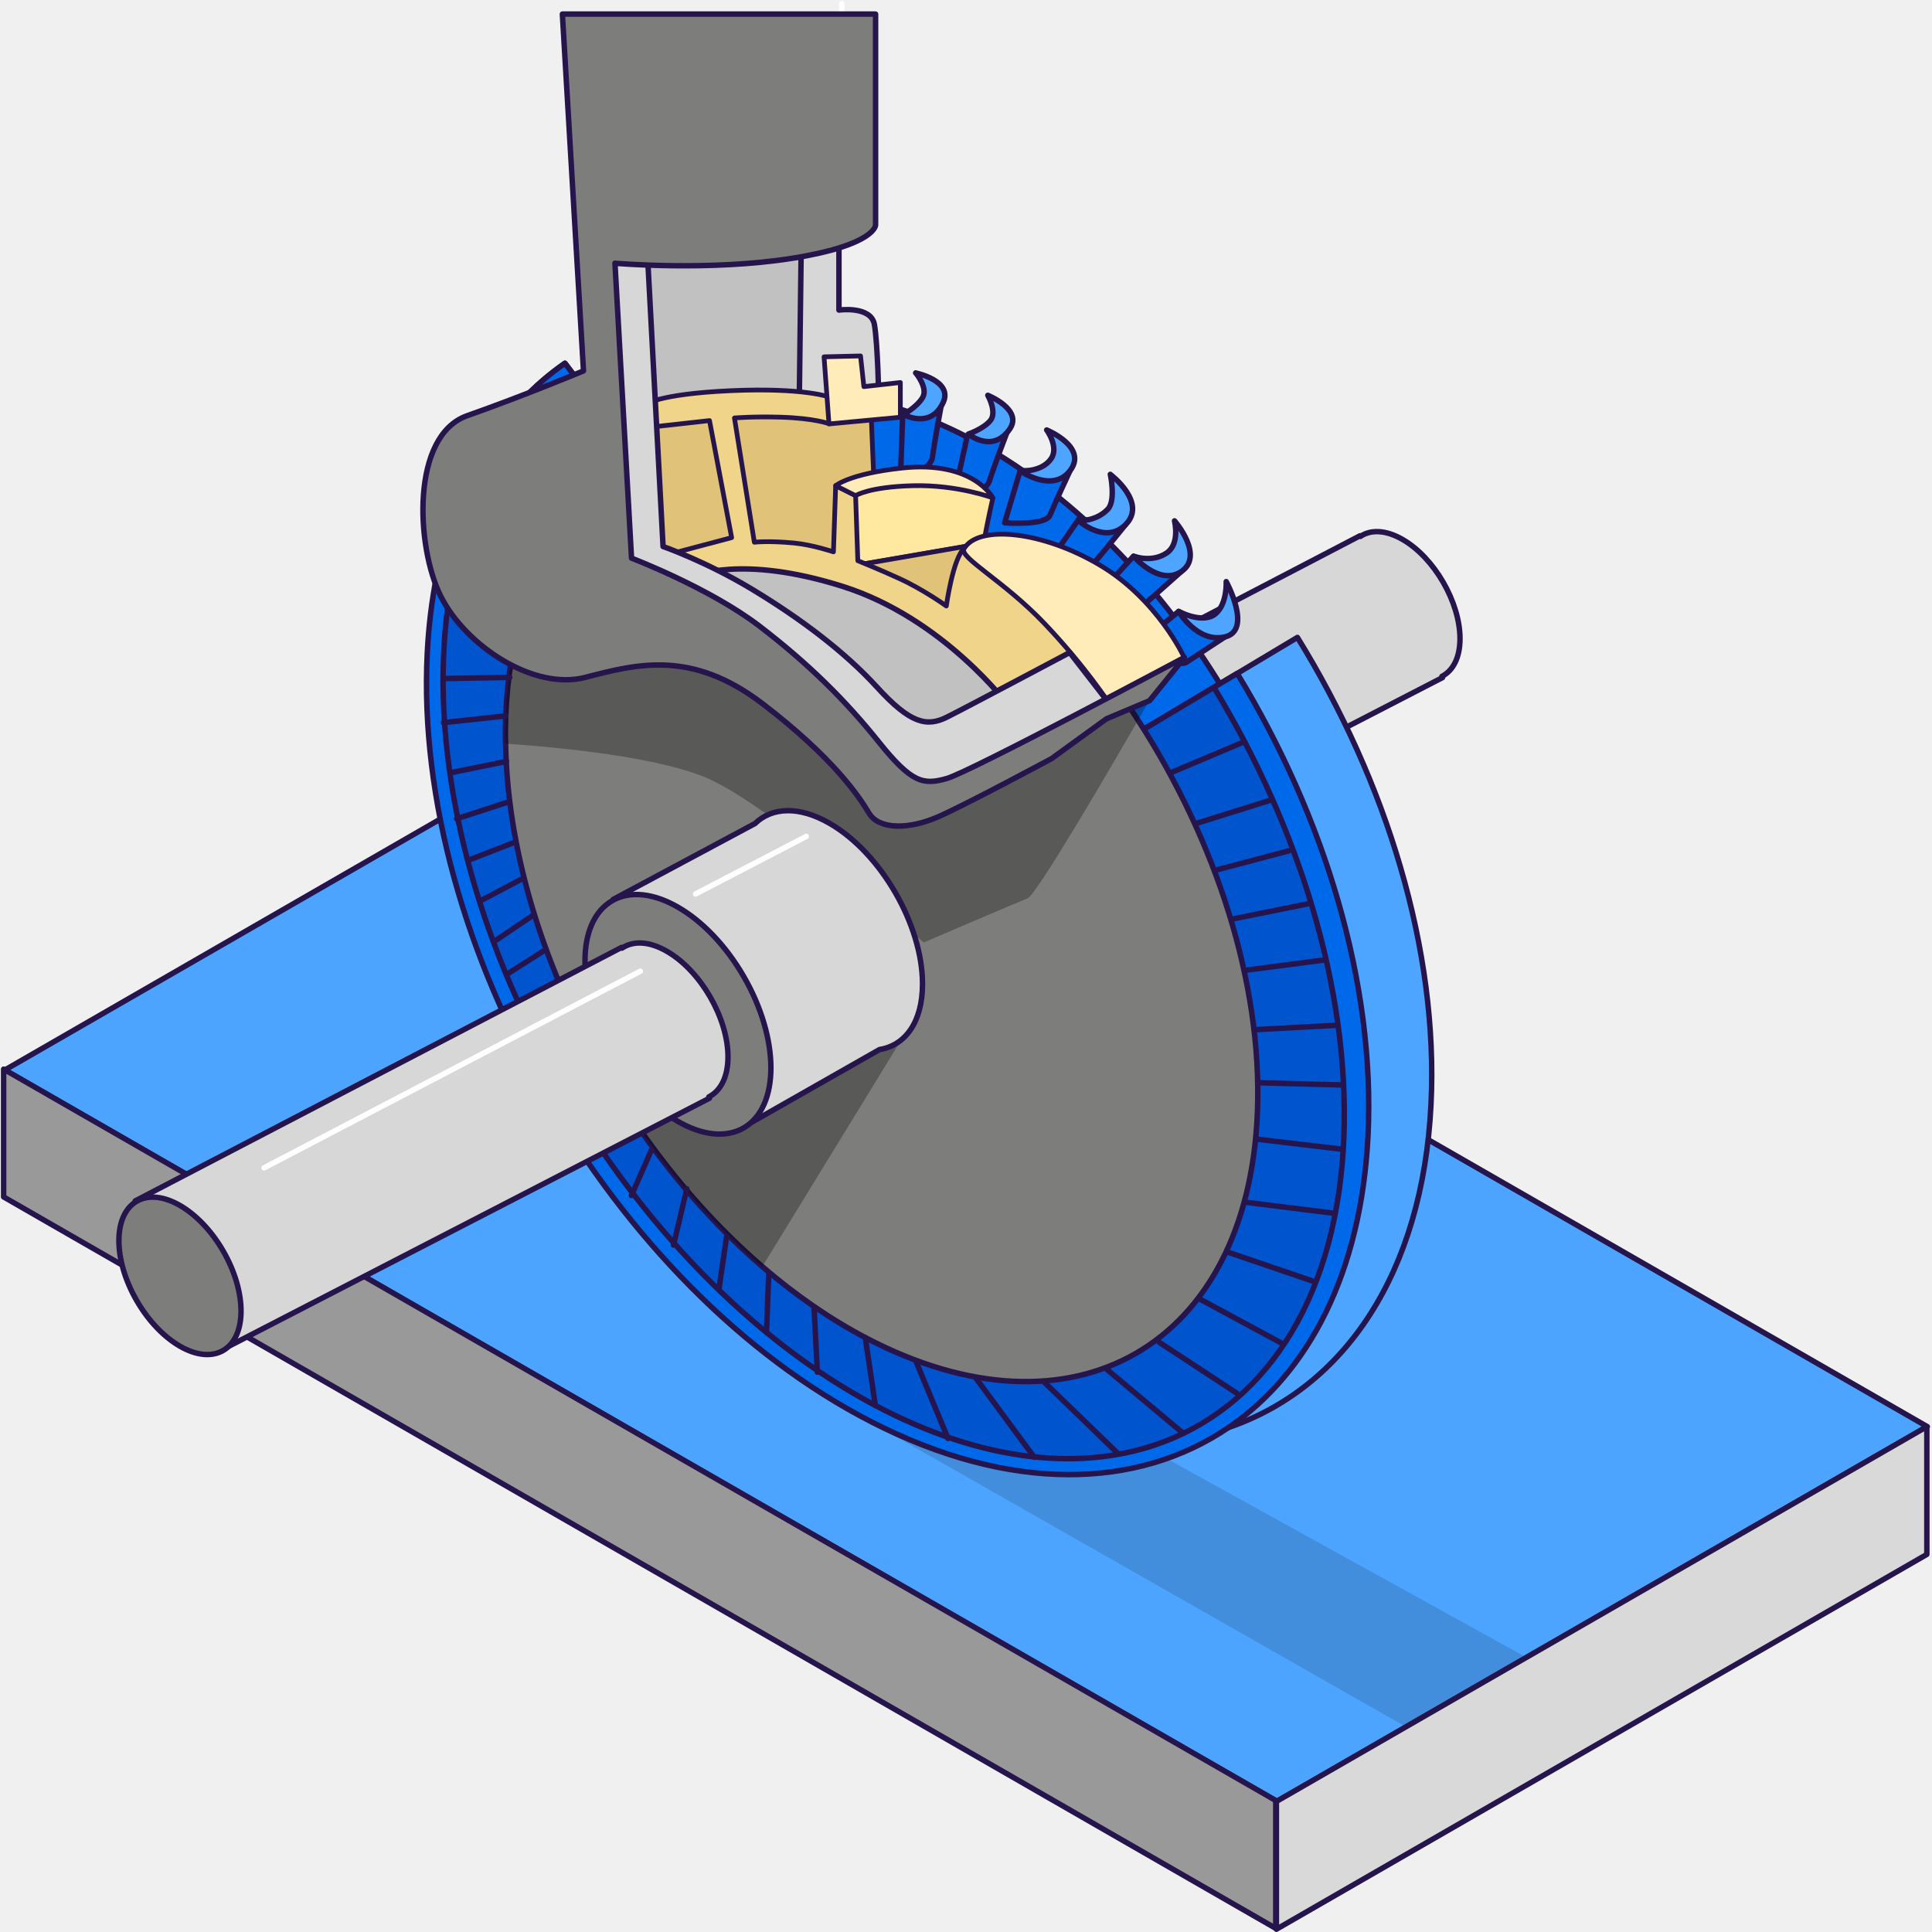
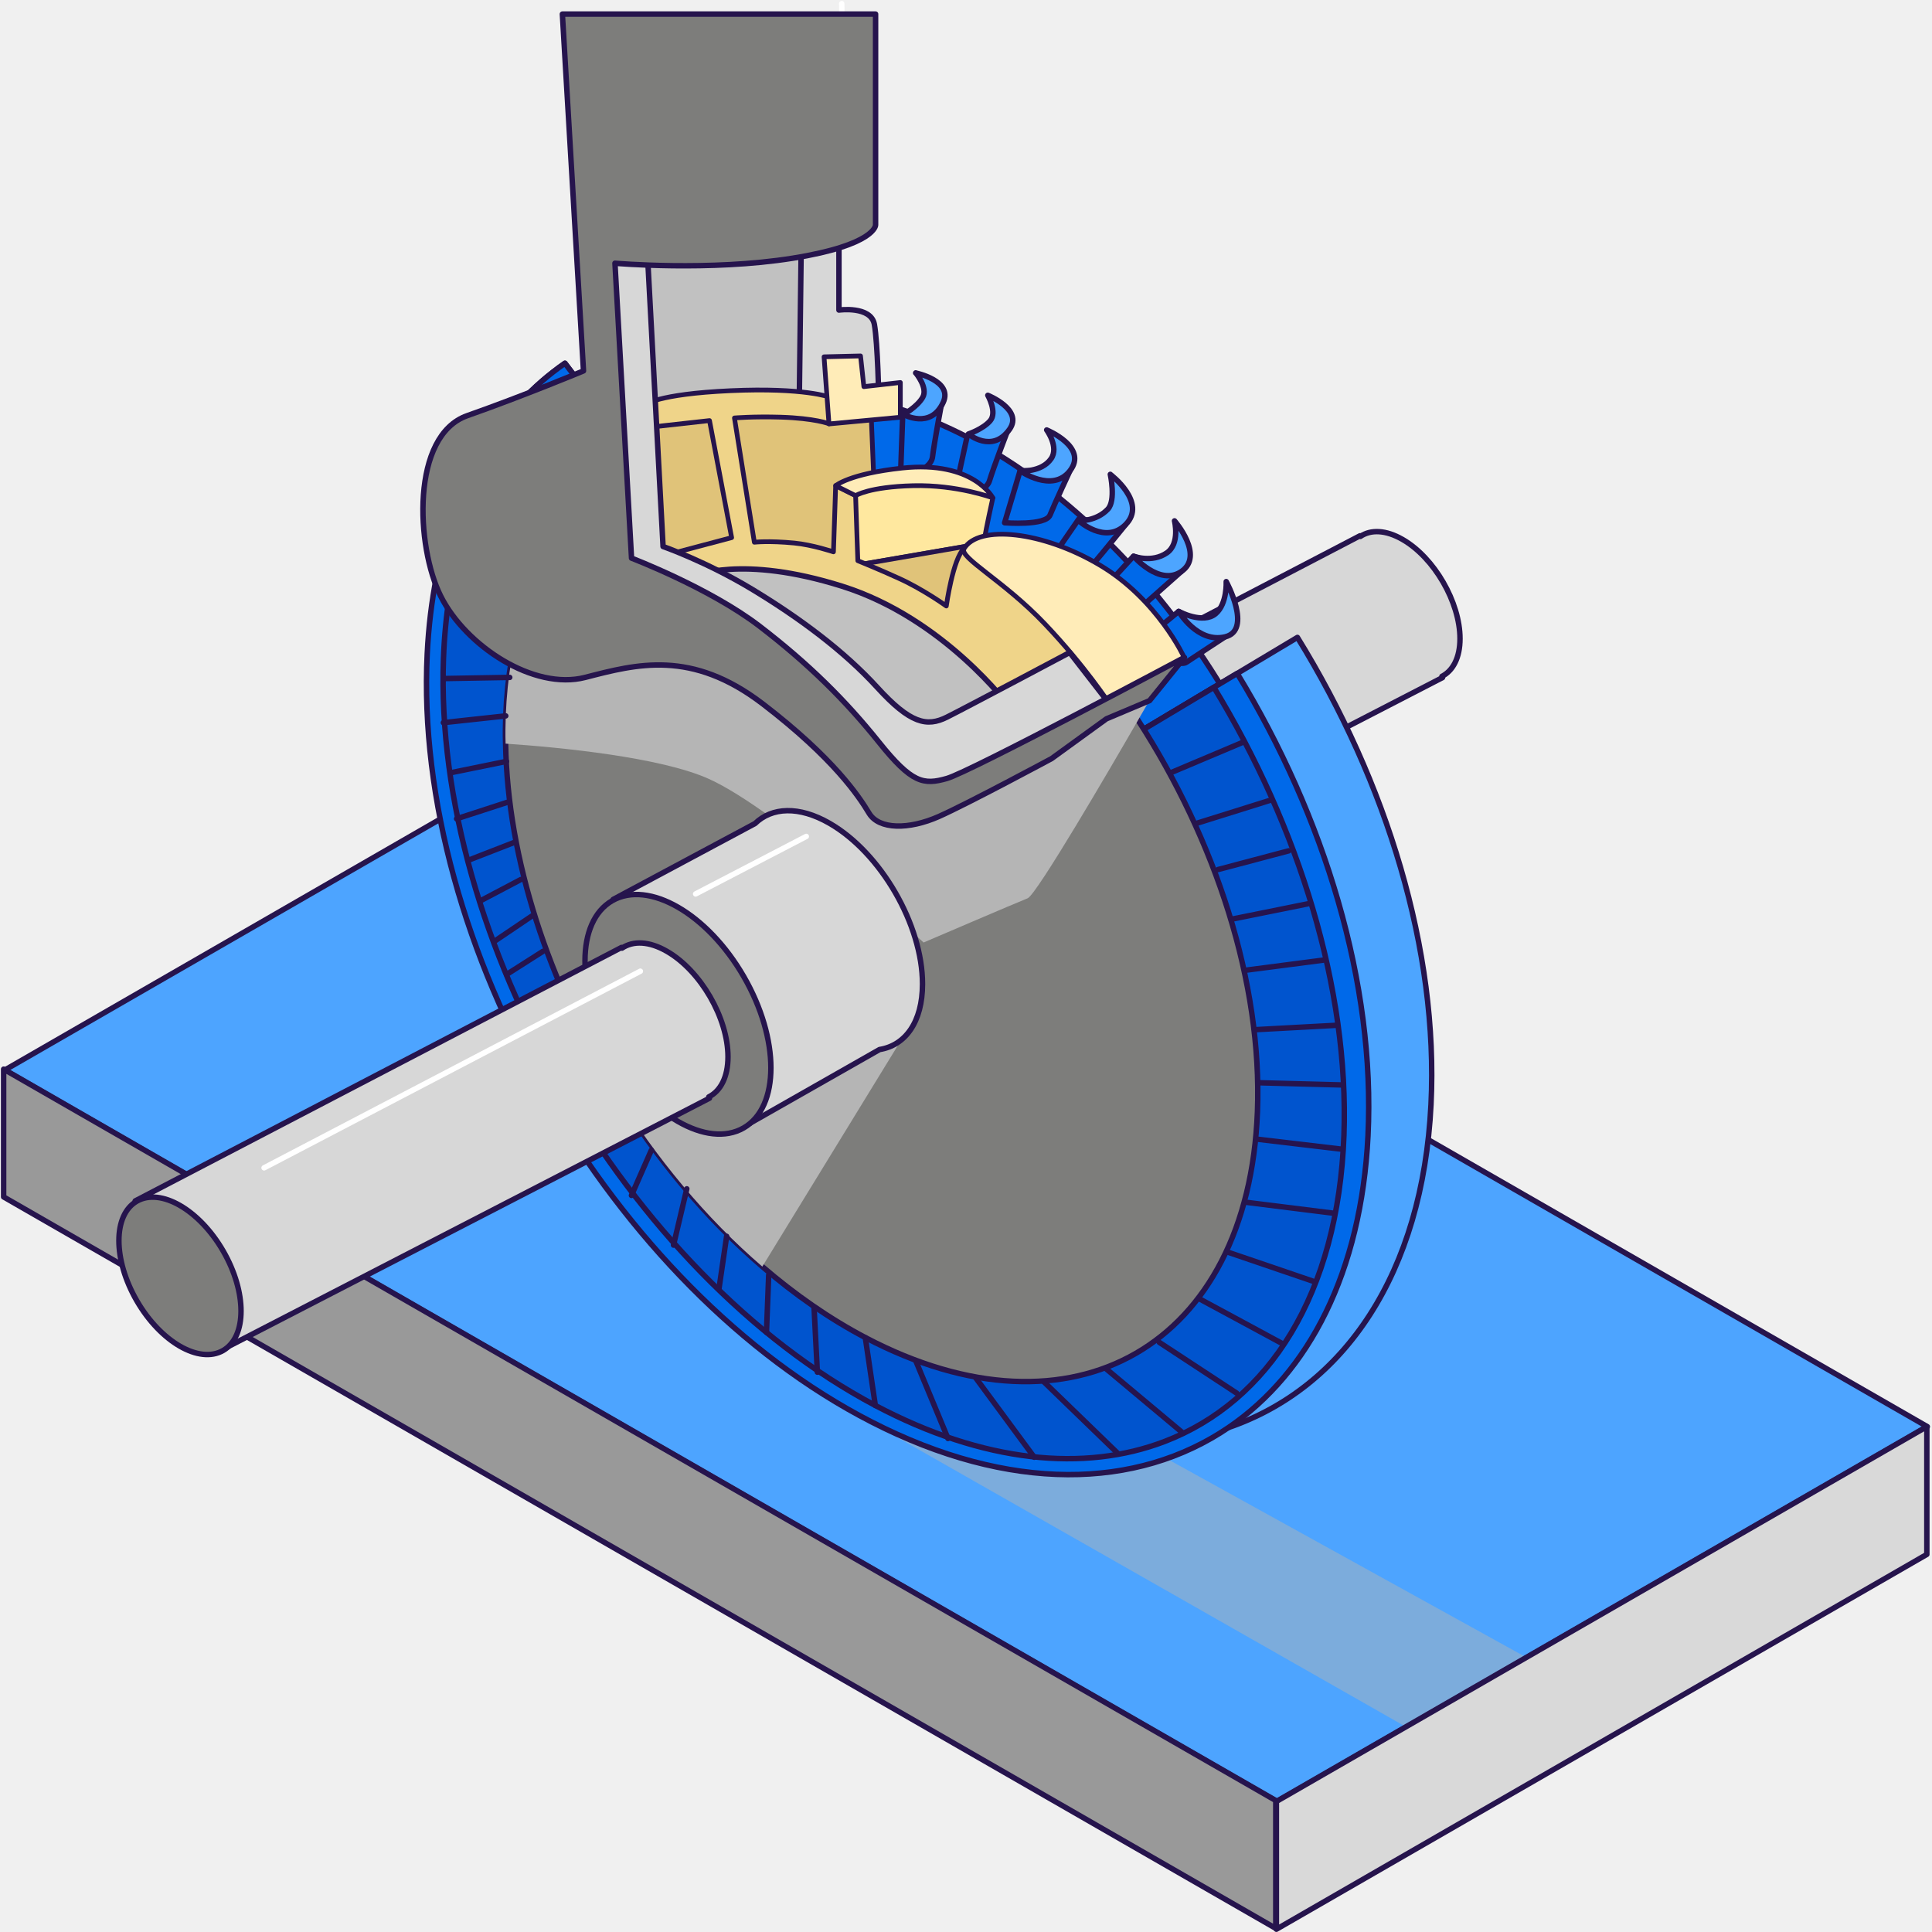
- <svg xmlns="http://www.w3.org/2000/svg" width="532" height="532" viewBox="0 0 532 532" fill="none">
-   <path d="M351.603 496.074L1.285 294.669L180.392 191.459L530.71 392.843L351.603 496.074Z" fill="#4DA4FF" stroke="#26144D" stroke-width="1.5" stroke-linecap="round" stroke-linejoin="round" />
-   <g style="mix-blend-mode:multiply" opacity="0.46">
-     <path d="M239.5 391.5L388 476L420.5 456.5L283 380.5L239.5 391.5Z" fill="#B2B4B3" />
-   </g>
-   <path d="M351.296 530.996L1 329.59V294.406L351.296 495.79V530.996Z" fill="#999999" stroke="#26144D" stroke-width="1.5" stroke-linecap="round" stroke-linejoin="round" />
-   <path d="M530.579 428.027L351.472 531.237V496.052L530.579 392.843V428.027Z" fill="#D9D9D9" stroke="#26144D" stroke-width="1.5" stroke-linecap="round" stroke-linejoin="round" />
-   <path d="M248.494 213.178L269.989 252.237L397.224 186.576L397.048 186.248C400.097 184.693 402.027 181.103 402.027 175.87C402.027 165.82 394.943 153.56 386.213 148.546C381.607 145.897 377.462 145.765 374.588 147.714L374.479 147.539L248.516 213.178H248.494Z" fill="#D7D7D7" stroke="#26144D" stroke-width="1.5" stroke-linecap="round" stroke-linejoin="round" />
-   <path d="M332.669 358.539C374.83 334.24 377.659 260.339 338.987 193.476C300.315 126.613 234.786 92.108 192.625 116.407C150.464 140.705 147.635 214.606 186.307 281.469C224.979 348.332 290.508 382.838 332.669 358.539Z" fill="#0069E9" stroke="#26144D" stroke-width="1.5" stroke-linecap="round" stroke-linejoin="round" />
-   <path d="M337.368 175.345C337.368 175.345 329.45 180.512 326.708 182.351C323.966 184.19 314.206 176.877 314.206 176.877L324.559 168.36L337.346 175.367L337.368 175.345Z" fill="#0069E9" stroke="#26144D" stroke-width="1.5" stroke-linecap="round" stroke-linejoin="round" />
-   <path d="M325.239 157.413C325.239 157.413 317.014 164.703 314.272 167.155C311.53 169.608 302.077 164.112 302.077 164.112L312.123 153.165L325.217 157.413H325.239Z" fill="#0069E9" stroke="#26144D" stroke-width="1.5" stroke-linecap="round" stroke-linejoin="round" />
-   <path d="M309.929 144.473C309.929 144.473 303.524 152.377 301.704 154.501C299.884 156.624 289.97 153.209 289.97 153.209L297.054 142.94L309.929 144.451V144.473Z" fill="#0069E9" stroke="#26144D" stroke-width="1.5" stroke-linecap="round" stroke-linejoin="round" />
-   <path d="M294.62 129.65C294.62 129.65 290.365 138.78 289.137 141.824C287.908 144.867 276.635 143.947 276.635 143.947L280.89 129.65H294.598H294.62Z" fill="#0069E9" stroke="#26144D" stroke-width="1.5" stroke-linecap="round" stroke-linejoin="round" />
-   <path d="M277.644 118.091C277.644 118.091 273.674 128.425 272.467 132.388C271.239 136.351 262.707 136.635 262.707 136.635L266.37 119.908L277.644 118.091Z" fill="#0069E9" stroke="#26144D" stroke-width="1.5" stroke-linecap="round" stroke-linejoin="round" />
-   <path d="M259.329 110.778C259.329 110.778 257.289 121.66 256.785 125.776C256.302 129.892 247.946 131.709 247.946 131.709L248.56 114.588L259.329 110.778Z" fill="#0069E9" stroke="#26144D" stroke-width="1.5" stroke-linecap="round" stroke-linejoin="round" />
-   <path d="M337.653 160.149C337.653 160.149 344.957 173.527 337.346 175.366C329.735 177.183 324.559 168.36 324.559 168.36C324.559 168.36 331.248 171.972 334.758 168.973C337.96 166.236 337.653 160.149 337.653 160.149Z" fill="#4DA5FF" stroke="#26144D" stroke-width="1.5" stroke-linecap="round" stroke-linejoin="round" />
-   <path d="M323.418 143.423C323.418 143.423 331.819 153.013 325.239 157.413C319.229 161.442 312.145 153.166 312.145 153.166C312.145 153.166 317.167 155.071 321.291 152.246C324.997 149.707 323.418 143.423 323.418 143.423Z" fill="#4DA5FF" stroke="#26144D" stroke-width="1.5" stroke-linecap="round" stroke-linejoin="round" />
-   <path d="M305.74 130.636C305.74 130.636 316.048 138.365 309.929 144.473C304.358 150.035 297.054 143.401 297.054 143.401C297.054 143.401 301.858 143.619 305.06 140.204C307.319 137.796 305.74 130.614 305.74 130.614V130.636Z" fill="#4DA5FF" stroke="#26144D" stroke-width="1.5" stroke-linecap="round" stroke-linejoin="round" />
-   <path d="M288.215 118.397C288.215 118.397 299.73 123.105 294.62 129.651C289.751 135.891 280.912 129.651 280.912 129.651C280.912 129.651 286.768 130.177 289.444 126.301C291.659 123.083 288.215 118.397 288.215 118.397Z" fill="#4DA5FF" stroke="#26144D" stroke-width="1.5" stroke-linecap="round" stroke-linejoin="round" />
-   <path d="M272.006 108.852C272.006 108.852 281.789 112.771 278.016 118.179C273.257 125.01 266.655 119.514 266.655 119.514C266.655 119.514 270.669 118.179 272.664 115.858C274.66 113.537 272.006 108.852 272.006 108.852Z" fill="#4DA5FF" stroke="#26144D" stroke-width="1.5" stroke-linecap="round" stroke-linejoin="round" />
-   <path d="M252.135 102.699C252.135 102.699 262.466 104.801 259.724 110.8C256.259 118.375 248.801 114.127 248.801 114.127C248.801 114.127 252.508 112.091 254.065 109.442C255.622 106.793 252.157 102.677 252.157 102.677L252.135 102.699Z" fill="#4DA5FF" stroke="#26144D" stroke-width="1.5" stroke-linecap="round" stroke-linejoin="round" />
-   <path d="M257.377 382.881C280.012 394.485 301.595 398.885 320.677 396.937C326.818 396.302 332.718 395.01 338.289 393.083C370.092 382.18 391.74 350.74 394.043 304.127C396.149 261.74 381.827 215.302 357.261 175.52L340.68 185.438L334.253 189.269L257.991 234.875L158.436 103.816L155.563 100.028C151.198 103.05 147.141 106.575 143.434 110.559C142.184 113.975 141.131 117.631 140.254 121.485C136.788 136.592 135.845 154.501 135.012 171.338C131.064 251.515 185.853 346.23 257.377 382.881Z" fill="#4DA5FF" stroke="#26144D" stroke-width="1.5" stroke-linecap="round" stroke-linejoin="round" />
-   <path d="M240.006 391.551C278.038 411.059 313.132 410.205 338.289 393.083C360.42 378.02 374.83 350.324 376.694 312.797C378.756 270.848 364.763 224.935 340.68 185.438L334.253 189.269L257.991 234.875L158.436 103.816L155.563 100.028C151.198 103.05 147.141 106.575 143.434 110.559C128.519 126.564 119.11 150.166 117.641 180.008C113.693 260.163 168.482 354.9 240.006 391.551Z" fill="#0069E9" stroke="#26144D" stroke-width="1.5" stroke-linecap="round" stroke-linejoin="round" />
-   <path d="M241.037 387.018C270.822 402.782 298.59 405.387 320.677 396.936C349.365 385.945 368.491 356.322 370.07 312.643C371.518 272.183 357.656 227.693 334.253 189.269L257.991 234.875L158.436 103.815C151.527 108.413 145.408 114.325 140.254 121.484C129.528 136.372 123.014 156.624 122.115 181.387C119.307 258.696 172.561 350.761 241.037 387.018Z" fill="#0054CE" stroke="#26144D" stroke-width="1.5" stroke-linecap="round" stroke-linejoin="round" />
-   <path d="M139.223 204.77C139.771 236.605 151.132 270.804 169.359 300.514C180.589 318.818 194.407 335.435 209.914 348.769C218.862 356.476 228.381 363.11 238.295 368.321C295.453 398.404 343.772 370.554 346.251 306.097C347.61 270.585 334.758 231.394 313.373 198.312C310.763 194.239 308.021 190.276 305.148 186.423C288.961 164.638 269.024 146.378 247.222 134.906C228.337 124.944 210.396 121.331 194.78 123.302C163.13 127.221 140.933 153.954 139.266 197.107C139.179 199.647 139.135 202.209 139.223 204.77Z" fill="#7D7D7B" stroke="#26144D" stroke-width="1.5" stroke-linecap="round" stroke-linejoin="round" />
-   <g style="mix-blend-mode:multiply">
-     <path d="M139.223 204.77C154.313 205.799 181.905 208.492 195.218 214.492C214.103 223.008 254.328 259.528 254.328 259.528C254.328 259.528 279.924 248.559 282.973 247.355C285.43 246.37 305.542 211.886 313.373 198.312C315.303 194.984 316.487 192.904 316.487 192.904L305.148 186.423L194.78 123.302C163.13 127.221 140.933 153.954 139.266 197.107C139.179 199.647 139.135 202.209 139.223 204.77Z" fill="#B5B5B5" />
-   </g>
-   <g style="mix-blend-mode:multiply">
-     <path d="M169.359 300.514C180.589 318.818 194.407 335.436 209.913 348.769L250.073 283.24L207.896 226.774L169.359 300.514Z" fill="#B5B5B5" />
-   </g>
-   <path d="M168.854 247.662L204.979 310.17L242.199 288.998C249.306 287.859 254.021 281.401 254.021 270.957C254.021 254.668 242.572 234.853 228.425 226.709C220.025 221.87 212.567 222.242 207.896 226.774L168.854 247.662Z" fill="#D7D7D7" stroke="#26144D" stroke-width="1.5" stroke-linecap="round" stroke-linejoin="round" />
-   <path d="M204.775 310.587C214.773 304.825 214.776 286.147 204.782 268.869C194.789 251.59 178.583 242.254 168.585 248.016C158.588 253.777 158.585 272.455 168.578 289.734C178.572 307.013 194.778 316.349 204.775 310.587Z" fill="#7D7D7B" stroke="#26144D" stroke-width="1.5" stroke-linecap="round" stroke-linejoin="round" />
-   <path d="M37.233 330.685L60.087 372.218L195.372 302.397L195.174 302.047C198.42 300.405 200.46 296.573 200.46 291.012C200.46 280.328 192.937 267.301 183.637 261.959C178.746 259.134 174.338 259.003 171.267 261.083L171.157 260.886L37.233 330.685Z" fill="#D7D7D7" stroke="#26144D" stroke-width="1.5" stroke-linecap="round" stroke-linejoin="round" />
-   <path d="M61.444 371.874C68.011 368.089 68.012 355.819 61.447 344.467C54.881 333.116 44.235 326.981 37.668 330.766C31.101 334.551 31.1 346.821 37.665 358.173C44.231 369.524 54.877 375.658 61.444 371.874Z" fill="#7D7D7B" stroke="#26144D" stroke-width="1.5" stroke-linecap="round" stroke-linejoin="round" />
-   <path d="M176.334 267.432L72.721 321.576" stroke="white" stroke-width="1.5" stroke-linecap="round" stroke-linejoin="round" />
-   <path d="M222.021 230.321L191.556 246.151" stroke="white" stroke-width="1.5" stroke-linecap="round" stroke-linejoin="round" />
-   <path d="M231.781 1L232.395 55.736" stroke="white" stroke-width="1.5" stroke-linecap="round" stroke-linejoin="round" />
-   <path d="M353.05 369.941L330.502 357.768" stroke="#26144D" stroke-width="1.5" stroke-linecap="round" stroke-linejoin="round" />
-   <path d="M340.548 383.625L319.229 369.635" stroke="#26144D" stroke-width="1.5" stroke-linecap="round" stroke-linejoin="round" />
-   <path d="M325.327 394.265L304.6 376.925" stroke="#26144D" stroke-width="1.5" stroke-linecap="round" stroke-linejoin="round" />
-   <path d="M307.955 400.352L287.535 380.581" stroke="#26144D" stroke-width="1.5" stroke-linecap="round" stroke-linejoin="round" />
-   <path d="M284.794 401.271L268.651 379.377" stroke="#26144D" stroke-width="1.5" stroke-linecap="round" stroke-linejoin="round" />
-   <path d="M261.04 396.105L252.201 374.802" stroke="#26144D" stroke-width="1.5" stroke-linecap="round" stroke-linejoin="round" />
-   <path d="M241.037 387.018L238.273 368.32" stroke="#26144D" stroke-width="1.5" stroke-linecap="round" stroke-linejoin="round" />
-   <path d="M225.07 377.845L224.17 360.198" stroke="#26144D" stroke-width="1.5" stroke-linecap="round" stroke-linejoin="round" />
-   <path d="M211.054 366.898L211.668 351.09" stroke="#26144D" stroke-width="1.5" stroke-linecap="round" stroke-linejoin="round" />
-   <path d="M197.96 355.031L200.087 340.428" stroke="#26144D" stroke-width="1.5" stroke-linecap="round" stroke-linejoin="round" />
-   <path d="M185.458 342.858L189.121 327.356" stroke="#26144D" stroke-width="1.5" stroke-linecap="round" stroke-linejoin="round" />
-   <path d="M173.877 329.174L179.361 316.716" stroke="#26144D" stroke-width="1.5" stroke-linecap="round" stroke-linejoin="round" />
-   <path d="M361.889 352.907L337.807 344.696" stroke="#26144D" stroke-width="1.5" stroke-linecap="round" stroke-linejoin="round" />
-   <path d="M367.065 334.056L342.697 331.013" stroke="#26144D" stroke-width="1.5" stroke-linecap="round" stroke-linejoin="round" />
-   <path d="M342.083 204.464L322.584 212.696" stroke="#26144D" stroke-width="1.5" stroke-linecap="round" stroke-linejoin="round" />
-   <path d="M350.001 220.293L329.582 226.686" stroke="#26144D" stroke-width="1.5" stroke-linecap="round" stroke-linejoin="round" />
-   <path d="M354.87 234.284L335.372 239.451" stroke="#26144D" stroke-width="1.5" stroke-linecap="round" stroke-linejoin="round" />
-   <path d="M360.069 248.888L339.035 253.135" stroke="#26144D" stroke-width="1.5" stroke-linecap="round" stroke-linejoin="round" />
-   <path d="M364.324 264.389L343.29 267.125" stroke="#26144D" stroke-width="1.5" stroke-linecap="round" stroke-linejoin="round" />
-   <path d="M367.679 282.342L345.439 283.546" stroke="#26144D" stroke-width="1.5" stroke-linecap="round" stroke-linejoin="round" />
-   <path d="M369.807 298.762L346.646 298.149" stroke="#26144D" stroke-width="1.5" stroke-linecap="round" stroke-linejoin="round" />
-   <path d="M369.193 316.41L346.053 313.673" stroke="#26144D" stroke-width="1.5" stroke-linecap="round" stroke-linejoin="round" />
-   <path d="M149.509 261.958L139.464 268.351" stroke="#26144D" stroke-width="1.5" stroke-linecap="round" stroke-linejoin="round" />
-   <path d="M146.461 252.237L136.108 259.222" stroke="#26144D" stroke-width="1.5" stroke-linecap="round" stroke-linejoin="round" />
-   <path d="M143.412 242.188L132.445 247.968" stroke="#26144D" stroke-width="1.5" stroke-linecap="round" stroke-linejoin="round" />
-   <path d="M141.898 231.854L129.396 236.714" stroke="#26144D" stroke-width="1.5" stroke-linecap="round" stroke-linejoin="round" />
-   <path d="M139.749 220.906L125.734 225.46" stroke="#26144D" stroke-width="1.5" stroke-linecap="round" stroke-linejoin="round" />
-   <path d="M139.464 209.652L124.527 212.696" stroke="#26144D" stroke-width="1.5" stroke-linecap="round" stroke-linejoin="round" />
-   <path d="M139.267 197.129L122.093 198.99" stroke="#26144D" stroke-width="1.5" stroke-linecap="round" stroke-linejoin="round" />
-   <path d="M140.363 186.532L122.707 186.839" stroke="#26144D" stroke-width="1.5" stroke-linecap="round" stroke-linejoin="round" />
-   <path d="M224.324 52.845L223.402 110.34L174.645 115.507L170.697 50.415L224.324 52.845Z" fill="#C1C1C1" stroke="#26144D" stroke-width="1.5" stroke-linecap="round" stroke-linejoin="round" />
-   <path d="M240.774 135.584L232.549 141.67L230.706 155.354L201.469 148.042L196.578 110.34L239.545 106.07L240.774 135.584Z" fill="#E0C379" stroke="#26144D" stroke-width="1.3" stroke-linecap="round" stroke-linejoin="round" />
-   <path d="M232.856 136.504L233.426 154.61V155.048L233.47 156.033L273.103 149.202C272.994 149.158 272.884 149.093 272.774 149.027C272.16 148.677 271.678 148.348 271.458 148.086C271.305 147.954 271.239 147.845 271.239 147.757C271.239 146.838 273.389 137.117 273.389 137.117C273.389 137.117 261.808 129.497 247.178 131.928C233.141 134.27 232.856 136.328 232.856 136.504Z" fill="#FFE89F" stroke="#26144D" stroke-width="1.3" stroke-linecap="round" stroke-linejoin="round" />
-   <path d="M233.47 156.033V156.274L267.291 171.775L277.643 151.413C277.643 151.413 274.989 150.253 273.103 149.202L233.47 156.033Z" fill="#E0C379" stroke="#26144D" stroke-width="1.3" stroke-linecap="round" stroke-linejoin="round" />
-   <path d="M233.47 156.033L228.513 156.887" stroke="#26144D" stroke-width="1.3" stroke-linecap="round" stroke-linejoin="round" />
-   <path d="M231.014 61.056V85.38C231.014 85.38 239.853 84.154 240.774 89.343C241.695 94.532 242.002 110.033 242.002 110.033L220.069 112.157L220.683 63.179L231.035 61.056H231.014Z" fill="#D7D7D7" stroke="#26144D" stroke-width="1.5" stroke-linecap="round" stroke-linejoin="round" />
-   <path d="M303.24 177.862C303.24 177.862 282.82 193.67 277.95 194.589C273.081 195.509 176.18 154.742 176.18 154.742L177.408 111.544C177.408 111.544 180.764 108.501 201.184 107.581C221.604 106.662 228.601 109.399 228.601 109.399L228.294 116.689C228.294 116.689 224.411 115.157 214.892 114.872C207.501 114.653 202.237 115.091 202.237 115.091L207.72 149.312C207.72 149.312 211.602 148.852 218.687 149.531C223.731 150.013 229.5 151.961 229.5 151.961L230.114 133.701L235.597 136.438L236.211 154.391C236.211 154.391 242.221 156.822 247.705 159.34C254.394 162.405 260.579 166.871 260.579 166.871C260.579 166.871 262.4 153.8 265.449 151.064C268.497 148.327 303.24 177.84 303.24 177.84V177.862Z" fill="#EFD489" stroke="#26144D" stroke-width="1.3" stroke-linecap="round" stroke-linejoin="round" />
-   <path d="M195.372 115.813L201.469 148.042L176.18 154.742L166.573 119.01L195.372 115.813Z" fill="#E0C379" stroke="#26144D" stroke-width="1.3" stroke-linecap="round" stroke-linejoin="round" />
-   <path d="M265.448 151.085C264.023 153.493 276.415 159.908 287.689 171.775C298.962 183.642 305.52 193.822 305.52 193.822L326.094 181.058C326.094 181.058 318.79 165.097 302.932 155.661C287.097 146.224 269.418 144.407 265.448 151.107V151.085Z" fill="#FFECB8" stroke="#26144D" stroke-width="1.3" stroke-linecap="round" stroke-linejoin="round" />
-   <path d="M273.367 137.095C273.367 137.095 263.606 133.438 251.433 133.745C239.26 134.051 235.598 136.482 235.598 136.482L230.114 133.745C230.114 133.745 233.821 130.461 248.407 128.884C268.059 126.761 273.389 137.095 273.389 137.095H273.367Z" fill="#FFECB8" stroke="#26144D" stroke-width="1.3" stroke-linecap="round" stroke-linejoin="round" />
-   <path d="M247.924 105.326V114.894L228.271 116.733L226.912 98.254L236.957 98.014L237.878 106.465L247.924 105.326Z" fill="#FFECB8" stroke="#26144D" stroke-width="1.3" stroke-linecap="round" stroke-linejoin="round" />
-   <path d="M277.95 194.589C277.95 194.589 259.965 170.264 231.934 161.441C203.904 152.618 191.095 158.704 191.095 158.704L253.868 206.762L277.928 194.589H277.95Z" fill="#C1C1C1" stroke="#26144D" stroke-width="1.5" stroke-linecap="round" stroke-linejoin="round" />
-   <path d="M305.52 193.823L294.554 179.679C294.554 179.679 266.216 194.742 260.733 197.479C255.249 200.216 250.687 199.296 241.541 189.269C232.395 179.241 220.068 170.111 207.259 162.361C194.45 154.61 182.585 150.494 182.585 150.494L178.022 65.172L163.854 68.368L169.337 160.084L215.506 184.255L248.867 218.476L265.777 216.659L305.542 193.845L305.52 193.823Z" fill="#D7D7D7" stroke="#26144D" stroke-width="1.5" stroke-linecap="round" stroke-linejoin="round" />
-   <path d="M326.094 181.058C326.094 181.058 267.137 212.542 260.733 214.36C254.328 216.177 251.126 215.739 242.002 204.332C232.856 192.925 222.81 182.898 209.102 172.388C195.394 161.901 173.899 153.691 173.899 153.691L169.337 72.485C169.337 72.485 195.394 74.762 218.248 71.105C241.103 67.449 241.103 61.975 241.103 61.975V3.878H154.855L160.673 102.13C160.673 102.13 144.223 108.982 128.673 114.456C113.122 119.93 114.504 150.494 121.369 164.178C128.234 177.862 146.965 190.188 161.134 186.532C175.303 182.876 190.393 178.781 210.045 193.823C229.697 208.886 236.562 219.373 239.304 223.928C242.046 228.482 250.271 228.482 258.496 224.847C266.721 221.191 289.575 208.886 289.575 208.886L304.665 197.939L316.553 192.925L326.16 181.058H326.094Z" fill="#7D7D7B" stroke="#26144D" stroke-width="1.5" stroke-linecap="round" stroke-linejoin="round" />
+ <svg xmlns="http://www.w3.org/2000/svg" width="532" height="532" fill="none">
+   <path d="M351.603 496.074L1.285 294.669l179.107-103.21L530.71 392.843 351.603 496.074z" fill="#4DA4FF" stroke="#26144D" stroke-width="1.5" stroke-linecap="round" stroke-linejoin="round" />
+   <path d="M239.5 391.5L388 476l32.5-19.5-137.5-76-43.5 11z" fill="#B2B4B3" opacity=".46" />
+   <path d="M351.296 530.996L1 329.59v-35.184L351.296 495.79v35.206z" fill="#999" stroke="#26144D" stroke-width="1.5" stroke-linecap="round" stroke-linejoin="round" />
+   <path d="M530.579 428.027l-179.107 103.21v-35.185l179.107-103.209v35.184z" fill="#D9D9D9" stroke="#26144D" stroke-width="1.5" stroke-linecap="round" stroke-linejoin="round" />
+   <path d="M248.494 213.178l21.495 39.059 127.235-65.661-.176-.328c3.049-1.555 4.979-5.145 4.979-10.378 0-10.05-7.084-22.31-15.814-27.324-4.606-2.649-8.751-2.781-11.625-.832l-.109-.175-125.963 65.639h-.022z" fill="#D7D7D7" stroke="#26144D" stroke-width="1.5" stroke-linecap="round" stroke-linejoin="round" />
+   <path d="M332.669 358.539c42.161-24.299 44.99-98.2 6.318-165.063-38.672-66.863-104.201-101.368-146.362-77.069-42.161 24.298-44.99 98.199-6.318 165.062 38.672 66.863 104.201 101.369 146.362 77.07z" fill="#0069E9" stroke="#26144D" stroke-width="1.5" stroke-linecap="round" stroke-linejoin="round" />
+   <path d="M337.368 175.345s-7.918 5.167-10.66 7.006c-2.742 1.839-12.502-5.474-12.502-5.474l10.353-8.517 12.787 7.007.022-.022zm-12.129-17.932s-8.225 7.29-10.967 9.742c-2.742 2.453-12.195-3.043-12.195-3.043l10.046-10.947 13.094 4.248h.022zm-15.31-12.94s-6.405 7.904-8.225 10.028c-1.82 2.123-11.734-1.292-11.734-1.292l7.084-10.269 12.875 1.511v.022zM294.62 129.65s-4.255 9.13-5.483 12.174c-1.229 3.043-12.502 2.123-12.502 2.123l4.255-14.297h13.73zm-16.976-11.559s-3.97 10.334-5.177 14.297c-1.228 3.963-9.76 4.247-9.76 4.247l3.663-16.727 11.274-1.817zm-18.315-7.313s-2.04 10.882-2.544 14.998c-.483 4.116-8.839 5.933-8.839 5.933l.614-17.121 10.769-3.81z" fill="#0069E9" stroke="#26144D" stroke-width="1.5" stroke-linecap="round" stroke-linejoin="round" />
+   <path d="M337.653 160.149s7.304 13.378-.307 15.217c-7.611 1.817-12.787-7.006-12.787-7.006s6.689 3.612 10.199.613c3.202-2.737 2.895-8.824 2.895-8.824zm-14.235-16.726s8.401 9.59 1.821 13.99c-6.01 4.029-13.094-4.247-13.094-4.247s5.022 1.905 9.146-.92c3.706-2.539 2.127-8.823 2.127-8.823zm-17.678-12.787s10.308 7.729 4.189 13.837c-5.571 5.562-12.875-1.072-12.875-1.072s4.804.218 8.006-3.197c2.259-2.408.68-9.59.68-9.59v.022zm-17.525-12.239s11.515 4.708 6.405 11.254c-4.869 6.24-13.708 0-13.708 0s5.856.526 8.532-3.35c2.215-3.218-1.229-7.904-1.229-7.904zm-16.209-9.545s9.783 3.919 6.01 9.327c-4.759 6.831-11.361 1.335-11.361 1.335s4.014-1.335 6.009-3.656c1.996-2.321-.658-7.006-.658-7.006zm-19.871-6.153s10.331 2.102 7.589 8.101c-3.465 7.575-10.923 3.327-10.923 3.327s3.707-2.036 5.264-4.685c1.557-2.649-1.908-6.765-1.908-6.765l-.022.022z" fill="#4DA5FF" stroke="#26144D" stroke-width="1.5" stroke-linecap="round" stroke-linejoin="round" />
+   <path d="M257.377 382.881c22.635 11.604 44.218 16.004 63.3 14.056 6.141-.635 12.041-1.927 17.612-3.854 31.803-10.903 53.451-42.343 55.754-88.956 2.106-42.387-12.216-88.825-36.782-128.607l-16.581 9.918-6.427 3.831-76.262 45.606-99.555-131.059-2.873-3.788a74.497 74.497 0 00-12.129 10.531c-1.25 3.416-2.303 7.072-3.18 10.926-3.466 15.107-4.409 33.016-5.242 49.853-3.948 80.177 50.841 174.892 122.365 211.543z" fill="#4DA5FF" stroke="#26144D" stroke-width="1.5" stroke-linecap="round" stroke-linejoin="round" />
+   <path d="M240.006 391.551c38.032 19.508 73.126 18.654 98.283 1.532 22.131-15.063 36.541-42.759 38.405-80.286 2.062-41.949-11.931-87.862-36.014-127.359l-6.427 3.831-76.262 45.606-99.555-131.059-2.873-3.788a74.497 74.497 0 00-12.129 10.531c-14.915 16.005-24.324 39.607-25.793 69.449-3.948 80.155 50.841 174.892 122.365 211.543z" fill="#0069E9" stroke="#26144D" stroke-width="1.5" stroke-linecap="round" stroke-linejoin="round" />
+   <path d="M241.037 387.018c29.785 15.764 57.553 18.369 79.64 9.918 28.688-10.991 47.814-40.614 49.393-84.293 1.448-40.46-12.414-84.95-35.817-123.374l-76.262 45.606-99.555-131.06c-6.909 4.598-13.028 10.51-18.182 17.669-10.726 14.888-17.24 35.14-18.139 59.903-2.808 77.309 50.446 169.374 118.922 205.631z" fill="#0054CE" stroke="#26144D" stroke-width="1.5" stroke-linecap="round" stroke-linejoin="round" />
+   <path d="M139.223 204.77c.548 31.835 11.909 66.034 30.136 95.744 11.23 18.304 25.048 34.921 40.555 48.255 8.948 7.707 18.467 14.341 28.381 19.552 57.158 30.083 105.477 2.233 107.956-62.224 1.359-35.512-11.493-74.703-32.878-107.785a204.093 204.093 0 00-8.225-11.889c-16.187-21.785-36.124-40.045-57.926-51.517-18.885-9.962-36.826-13.575-52.442-11.604-31.65 3.919-53.847 30.652-55.514 73.805-.087 2.54-.131 5.102-.043 7.663z" fill="#7D7D7B" stroke="#26144D" stroke-width="1.5" stroke-linecap="round" stroke-linejoin="round" />
+   <path d="M139.223 204.77c15.09 1.029 42.682 3.722 55.995 9.722 18.885 8.516 59.11 45.036 59.11 45.036s25.596-10.969 28.645-12.173c2.457-.985 22.569-35.469 30.4-49.043 1.93-3.328 3.114-5.408 3.114-5.408l-11.339-6.481-110.368-63.121c-31.65 3.919-53.847 30.652-55.514 73.805-.087 2.54-.131 5.102-.043 7.663z" fill="#B5B5B5" />
+   <path d="M169.359 300.514c11.23 18.304 25.048 34.922 40.554 48.255l40.16-65.529-42.177-56.466-38.537 73.74z" fill="#B5B5B5" />
+   <path d="M168.854 247.662l36.125 62.508 37.22-21.172c7.107-1.139 11.822-7.597 11.822-18.041 0-16.289-11.449-36.104-25.596-44.248-8.4-4.839-15.858-4.467-20.529.065l-39.042 20.888z" fill="#D7D7D7" stroke="#26144D" stroke-width="1.5" stroke-linecap="round" stroke-linejoin="round" />
+   <path d="M204.775 310.587c9.998-5.762 10.001-24.44.007-41.718-9.993-17.279-26.199-26.615-36.197-20.853-9.997 5.761-10 24.439-.007 41.718 9.994 17.279 26.2 26.615 36.197 20.853z" fill="#7D7D7B" stroke="#26144D" stroke-width="1.5" stroke-linecap="round" stroke-linejoin="round" />
+   <path d="M37.233 330.685l22.854 41.533 135.285-69.821-.198-.35c3.246-1.642 5.286-5.474 5.286-11.035 0-10.684-7.523-23.711-16.823-29.053-4.891-2.825-9.299-2.956-12.37-.876l-.11-.197-133.924 69.799z" fill="#D7D7D7" stroke="#26144D" stroke-width="1.5" stroke-linecap="round" stroke-linejoin="round" />
+   <path d="M61.444 371.874c6.567-3.785 6.568-16.055.003-27.407-6.566-11.351-17.212-17.486-23.779-13.701s-6.568 16.055-.003 27.407c6.566 11.351 17.212 17.485 23.779 13.701z" fill="#7D7D7B" stroke="#26144D" stroke-width="1.5" stroke-linecap="round" stroke-linejoin="round" />
+   <path d="M176.334 267.432L72.721 321.576m149.3-91.255l-30.465 15.83M231.781 1l.614 54.736" stroke="#fff" stroke-width="1.5" stroke-linecap="round" stroke-linejoin="round" />
+   <path d="M353.05 369.941l-22.548-12.173m10.046 25.857l-21.319-13.99m6.098 24.63l-20.727-17.34m3.355 23.427l-20.42-19.771m-2.741 20.69l-16.143-21.894m-7.611 16.728l-8.839-21.303m-11.164 12.216l-2.764-18.698m-13.203 9.525l-.9-17.647m-13.116 6.7l.614-15.808m-13.708 3.941l2.127-14.603m-14.629 2.43l3.663-15.502m-15.244 1.818l5.484-12.458m182.528 36.191l-24.082-8.211m29.258-10.64l-24.368-3.043m-.614-126.549l-19.499 8.232m27.417 7.597l-20.419 6.393m25.288 7.598l-19.498 5.167m24.697 9.437l-21.034 4.247m25.289 11.254l-21.034 2.736m24.389 15.217l-22.24 1.204m24.368 15.216l-23.161-.613m22.547 18.261l-23.14-2.737m-196.544-51.715l-10.045 6.393m6.997-16.114l-10.353 6.985m7.304-17.034l-10.967 5.78m9.453-16.114l-12.502 4.86m10.353-15.808l-14.015 4.554m13.73-15.808l-14.937 3.044m14.74-15.567l-17.174 1.861m18.27-12.458l-17.656.307" stroke="#26144D" stroke-width="1.5" stroke-linecap="round" stroke-linejoin="round" />
+   <path d="M224.324 52.845l-.922 57.495-48.757 5.167-3.948-65.092 53.627 2.43z" fill="#C1C1C1" stroke="#26144D" stroke-width="1.5" stroke-linecap="round" stroke-linejoin="round" />
+   <path d="M240.774 135.584l-8.225 6.086-1.843 13.684-29.237-7.312-4.891-37.702 42.967-4.27 1.229 29.514z" fill="#E0C379" stroke="#26144D" stroke-width="1.3" stroke-linecap="round" stroke-linejoin="round" />
+   <path d="M232.856 136.504l.57 18.106v.438l.044.985 39.633-6.831a2.445 2.445 0 01-.329-.175c-.614-.35-1.096-.679-1.316-.941-.153-.132-.219-.241-.219-.329 0-.919 2.15-10.64 2.15-10.64s-11.581-7.62-26.211-5.189c-14.037 2.342-14.322 4.4-14.322 4.576z" fill="#FFE89F" stroke="#26144D" stroke-width="1.3" stroke-linecap="round" stroke-linejoin="round" />
+   <path d="M233.47 156.033v.241l33.821 15.501 10.352-20.362s-2.654-1.16-4.54-2.211l-39.633 6.831z" fill="#E0C379" stroke="#26144D" stroke-width="1.3" stroke-linecap="round" stroke-linejoin="round" />
+   <path d="M233.47 156.033l-4.957.854" stroke="#26144D" stroke-width="1.3" stroke-linecap="round" stroke-linejoin="round" />
+   <path d="M231.014 61.056V85.38s8.839-1.226 9.76 3.963c.921 5.189 1.228 20.69 1.228 20.69l-21.933 2.124.614-48.978 10.352-2.123h-.021z" fill="#D7D7D7" stroke="#26144D" stroke-width="1.5" stroke-linecap="round" stroke-linejoin="round" />
+   <path d="M303.24 177.862s-20.42 15.808-25.29 16.727c-4.869.92-101.77-39.847-101.77-39.847l1.228-43.198s3.356-3.043 23.776-3.963c20.42-.919 27.417 1.818 27.417 1.818l-.307 7.29s-3.883-1.532-13.402-1.817c-7.391-.219-12.655.219-12.655.219l5.483 34.221s3.882-.46 10.967.219c5.044.482 10.813 2.43 10.813 2.43l.614-18.26 5.483 2.737.614 17.953s6.01 2.431 11.494 4.949c6.689 3.065 12.874 7.531 12.874 7.531s1.821-13.071 4.87-15.807c3.048-2.737 37.791 26.776 37.791 26.776v.022z" fill="#EFD489" stroke="#26144D" stroke-width="1.3" stroke-linecap="round" stroke-linejoin="round" />
+   <path d="M195.372 115.813l6.097 32.229-25.289 6.7-9.607-35.732 28.799-3.197z" fill="#E0C379" stroke="#26144D" stroke-width="1.3" stroke-linecap="round" stroke-linejoin="round" />
+   <path d="M265.448 151.085c-1.425 2.408 10.967 8.823 22.241 20.69 11.273 11.867 17.831 22.047 17.831 22.047l20.574-12.764s-7.304-15.961-23.162-25.397c-15.835-9.437-33.514-11.254-37.484-4.554v-.022zm7.919-13.99s-9.761-3.657-21.934-3.35c-12.173.306-15.835 2.737-15.835 2.737l-5.484-2.737s3.707-3.284 18.293-4.861c19.652-2.123 24.982 8.211 24.982 8.211h-.022zm-25.443-31.769v9.568l-19.653 1.839-1.359-18.479 10.045-.24.921 8.451 10.046-1.139z" fill="#FFECB8" stroke="#26144D" stroke-width="1.3" stroke-linecap="round" stroke-linejoin="round" />
+   <path d="M277.95 194.589s-17.985-24.325-46.016-33.148c-28.03-8.823-40.839-2.737-40.839-2.737l62.773 48.058 24.06-12.173h.022z" fill="#C1C1C1" stroke="#26144D" stroke-width="1.5" stroke-linecap="round" stroke-linejoin="round" />
+   <path d="M305.52 193.823l-10.966-14.144s-28.338 15.063-33.821 17.8c-5.484 2.737-10.046 1.817-19.192-8.21-9.146-10.028-21.473-19.158-34.282-26.908-12.809-7.751-24.674-11.867-24.674-11.867l-4.563-85.322-14.168 3.196 5.483 91.716 46.169 24.171 33.361 34.221 16.91-1.817 39.765-22.814-.022-.022z" fill="#D7D7D7" stroke="#26144D" stroke-width="1.5" stroke-linecap="round" stroke-linejoin="round" />
+   <path d="M326.094 181.058s-58.957 31.484-65.361 33.302c-6.405 1.817-9.607 1.379-18.731-10.028-9.146-11.407-19.192-21.434-32.9-31.944-13.708-10.487-35.203-18.697-35.203-18.697l-4.562-81.206s26.057 2.277 48.911-1.38c22.855-3.656 22.855-9.13 22.855-9.13V3.878h-86.248l5.818 98.252s-16.45 6.852-32 12.326c-15.551 5.474-14.169 36.038-7.304 49.722 6.865 13.684 25.596 26.01 39.765 22.354 14.169-3.656 29.259-7.751 48.911 7.291 19.652 15.063 26.517 25.55 29.259 30.105 2.742 4.554 10.967 4.554 19.192.919 8.225-3.656 31.079-15.961 31.079-15.961l15.09-10.947 11.888-5.014 9.607-11.867h-.066z" fill="#7D7D7B" stroke="#26144D" stroke-width="1.5" stroke-linecap="round" stroke-linejoin="round" />
</svg>
